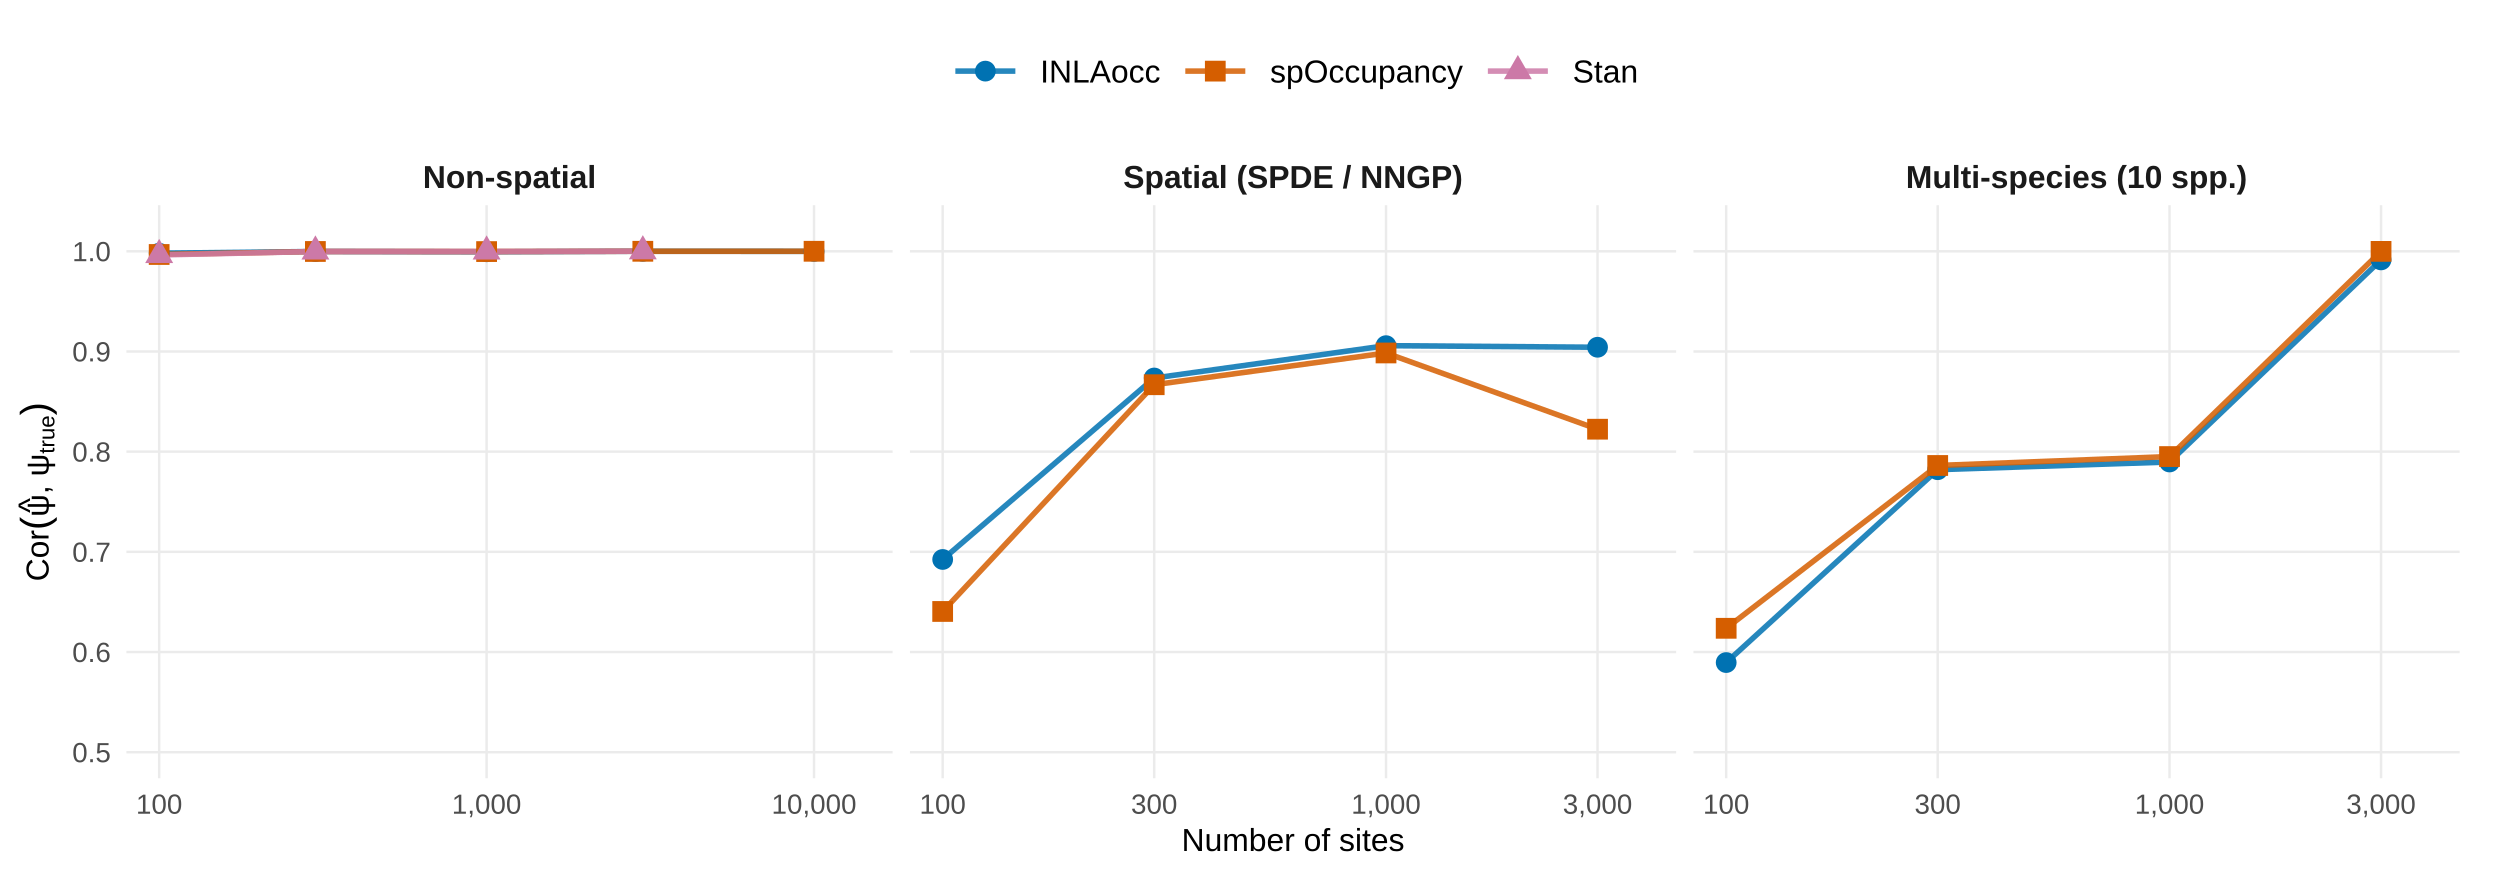
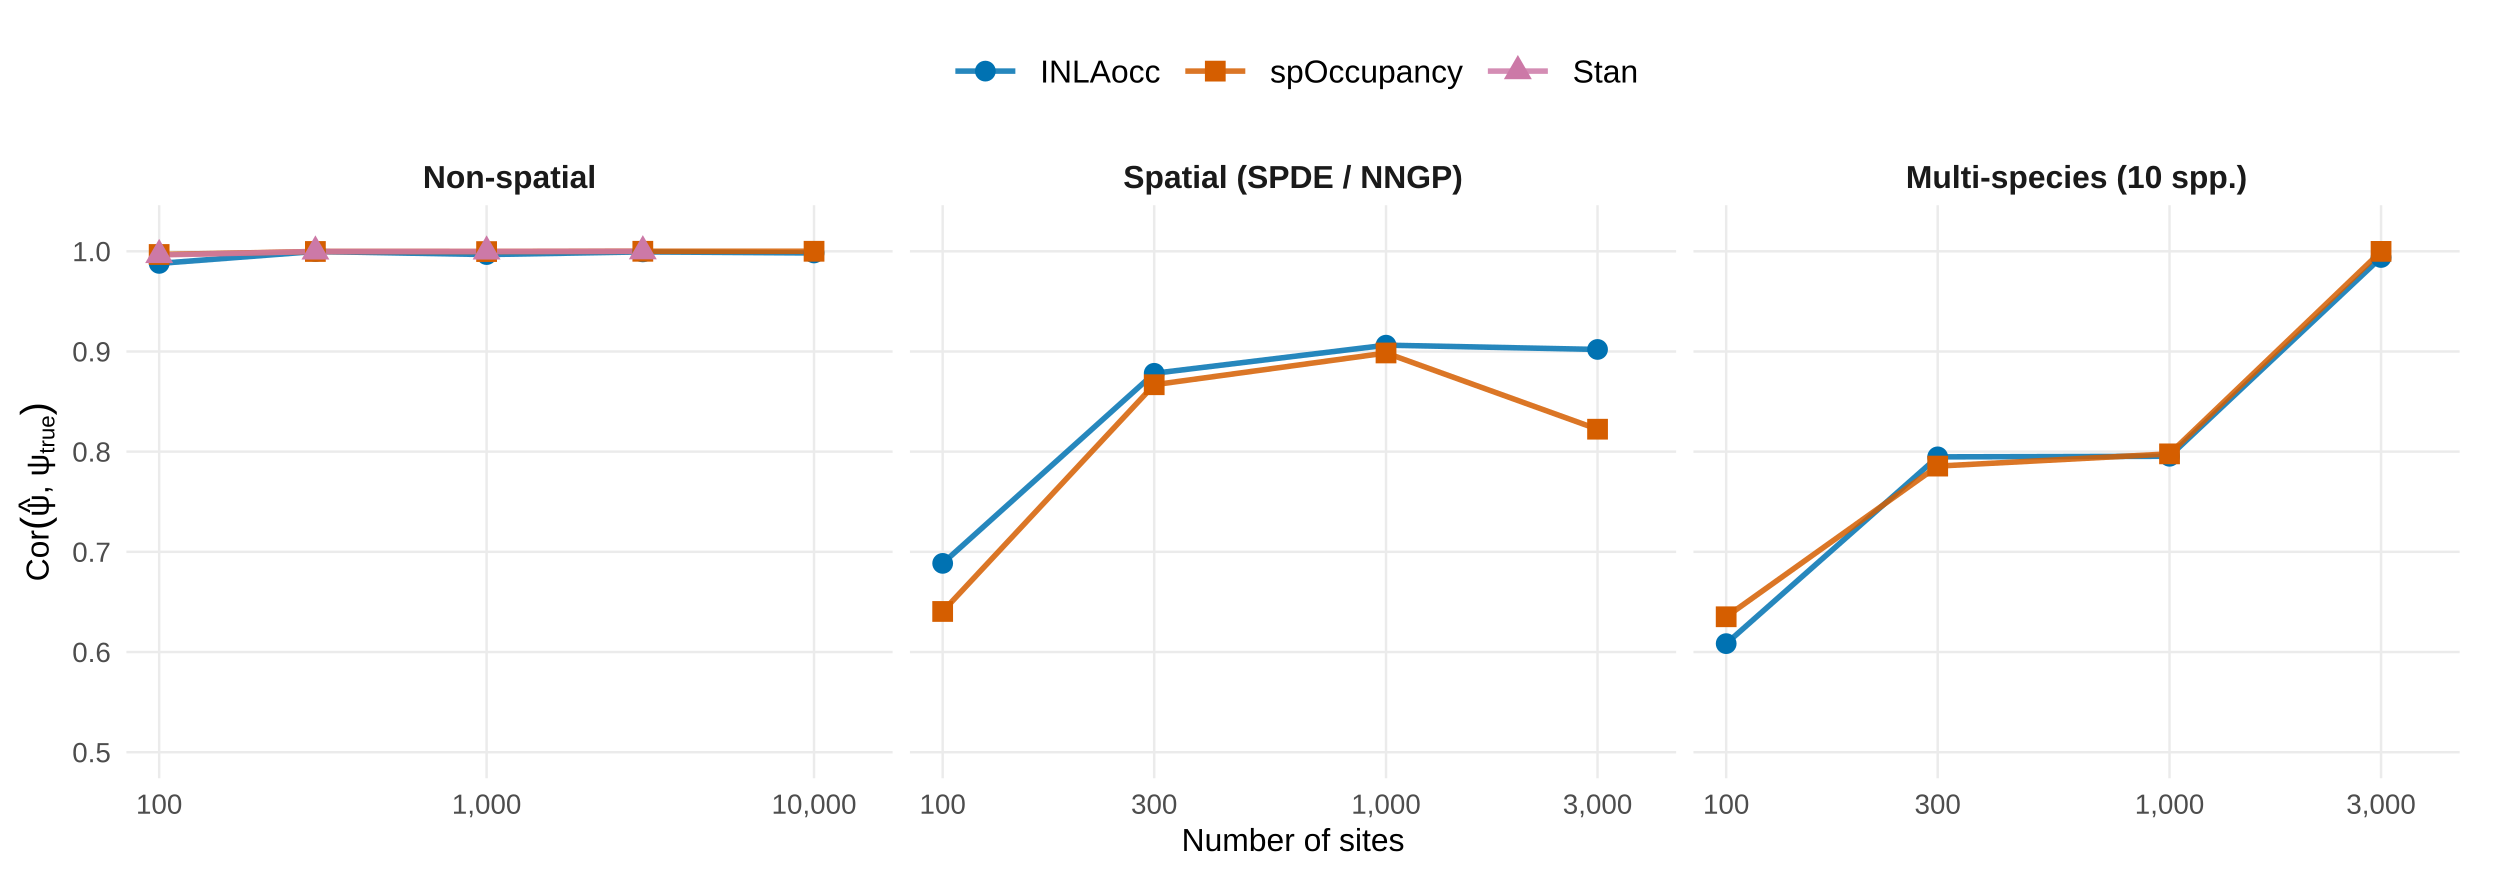
<svg xmlns="http://www.w3.org/2000/svg" width="864.00pt" height="302.40pt" viewBox="0 0 864.00 302.40">
  <g class="svglite">
    <defs>
      <style type="text/css">
    .svglite line, .svglite polyline, .svglite polygon, .svglite path, .svglite rect, .svglite circle {
      fill: none;
      stroke: #000000;
      stroke-linecap: round;
      stroke-linejoin: round;
      stroke-miterlimit: 10.00;
    }
    .svglite text {
      white-space: pre;
    }
    .svglite g.glyphgroup path {
      fill: inherit;
      stroke: none;
    }
  </style>
    </defs>
    <rect width="100%" height="100%" style="stroke: none; fill: #FFFFFF;" />
    <defs>
      <clipPath id="cpMC4wMHw4NjQuMDB8MC4wMHwzMDIuNDA=">
        <rect x="0.00" y="0.00" width="864.00" height="302.40" />
      </clipPath>
    </defs>
    <g clip-path="url(#cpMC4wMHw4NjQuMDB8MC4wMHwzMDIuNDA=)">
      <rect x="0.00" y="-0" width="864.00" height="302.40" style="stroke-width: 1.16; stroke: none; fill: #FFFFFF;" />
    </g>
    <defs>
      <clipPath id="cpNDMuNjl8MzA4LjQ5fDcwLjkxfDI2OC45Nw==">
        <rect x="43.69" y="70.91" width="264.80" height="198.06" />
      </clipPath>
    </defs>
    <g clip-path="url(#cpNDMuNjl8MzA4LjQ5fDcwLjkxfDI2OC45Nw==)">
      <rect x="43.69" y="70.91" width="264.80" height="198.06" style="stroke-width: 1.16; stroke: none; fill: #FFFFFF;" />
      <polyline points="43.69,259.97 308.49,259.97 " style="stroke-width: 0.85; stroke: #EBEBEB; stroke-linecap: butt;" />
      <polyline points="43.69,225.34 308.49,225.34 " style="stroke-width: 0.85; stroke: #EBEBEB; stroke-linecap: butt;" />
      <polyline points="43.69,190.72 308.49,190.72 " style="stroke-width: 0.85; stroke: #EBEBEB; stroke-linecap: butt;" />
      <polyline points="43.69,156.09 308.49,156.09 " style="stroke-width: 0.85; stroke: #EBEBEB; stroke-linecap: butt;" />
      <polyline points="43.69,121.47 308.49,121.47 " style="stroke-width: 0.85; stroke: #EBEBEB; stroke-linecap: butt;" />
      <polyline points="43.69,86.84 308.49,86.84 " style="stroke-width: 0.85; stroke: #EBEBEB; stroke-linecap: butt;" />
      <polyline points="55.01,268.97 55.01,70.91 " style="stroke-width: 0.85; stroke: #EBEBEB; stroke-linecap: butt;" />
      <polyline points="168.17,268.97 168.17,70.91 " style="stroke-width: 0.85; stroke: #EBEBEB; stroke-linecap: butt;" />
      <polyline points="281.33,268.97 281.33,70.91 " style="stroke-width: 0.85; stroke: #EBEBEB; stroke-linecap: butt;" />
-       <polyline points="55.01,87.50 109.00,86.91 168.17,87.01 222.16,86.84 281.33,86.87 " style="stroke-width: 1.92; stroke: #0072B2; stroke-opacity: 0.85; stroke-linecap: butt;" />
+       <polyline points="55.01,91.03 109.00,86.91 168.17,87.98 222.16,87.05 281.33,87.43 " style="stroke-width: 1.92; stroke: #0072B2; stroke-opacity: 0.85; stroke-linecap: butt;" />
      <polyline points="55.01,87.95 109.00,86.91 168.17,86.94 222.16,86.84 281.33,86.84 " style="stroke-width: 1.92; stroke: #D55E00; stroke-opacity: 0.85; stroke-linecap: butt;" />
      <polyline points="55.01,88.12 109.00,86.91 168.17,86.91 222.16,86.84 " style="stroke-width: 1.92; stroke: #CC79A7; stroke-opacity: 0.85; stroke-linecap: butt;" />
-       <circle cx="55.01" cy="87.50" r="3.59" style="stroke-width: 0.77; stroke: none; fill: #0072B2;" />
+       <circle cx="55.01" cy="91.03" r="3.59" style="stroke-width: 0.77; stroke: none; fill: #0072B2;" />
      <polygon points="51.42,91.54 58.59,91.54 58.59,84.36 51.42,84.36 " style="stroke-width: 0.77; stroke: none; fill: #D55E00;" />
      <polygon points="55.01,82.54 59.84,90.91 50.17,90.91 " style="stroke-width: 0.77; stroke: none; fill: #CC79A7;" />
      <circle cx="109.00" cy="86.91" r="3.59" style="stroke-width: 0.77; stroke: none; fill: #0072B2;" />
      <polygon points="105.41,90.50 112.59,90.50 112.59,83.32 105.41,83.32 " style="stroke-width: 0.77; stroke: none; fill: #D55E00;" />
      <polygon points="109.00,81.33 113.83,89.70 104.17,89.70 " style="stroke-width: 0.77; stroke: none; fill: #CC79A7;" />
-       <circle cx="168.17" cy="87.01" r="3.59" style="stroke-width: 0.77; stroke: none; fill: #0072B2;" />
+       <circle cx="168.17" cy="87.98" r="3.59" style="stroke-width: 0.77; stroke: none; fill: #0072B2;" />
      <polygon points="164.58,90.53 171.76,90.53 171.76,83.36 164.58,83.36 " style="stroke-width: 0.77; stroke: none; fill: #D55E00;" />
      <polygon points="168.17,81.33 173.00,89.70 163.34,89.70 " style="stroke-width: 0.77; stroke: none; fill: #CC79A7;" />
-       <circle cx="222.16" cy="86.84" r="3.59" style="stroke-width: 0.77; stroke: none; fill: #0072B2;" />
+       <circle cx="222.16" cy="87.05" r="3.59" style="stroke-width: 0.77; stroke: none; fill: #0072B2;" />
      <polygon points="218.57,90.43 225.75,90.43 225.75,83.25 218.57,83.25 " style="stroke-width: 0.77; stroke: none; fill: #D55E00;" />
      <polygon points="222.16,81.26 226.99,89.63 217.33,89.63 " style="stroke-width: 0.77; stroke: none; fill: #CC79A7;" />
-       <circle cx="281.33" cy="86.87" r="3.59" style="stroke-width: 0.77; stroke: none; fill: #0072B2;" />
+       <circle cx="281.33" cy="87.43" r="3.59" style="stroke-width: 0.77; stroke: none; fill: #0072B2;" />
      <polygon points="277.75,90.43 284.92,90.43 284.92,83.25 277.75,83.25 " style="stroke-width: 0.77; stroke: none; fill: #D55E00;" />
    </g>
    <g clip-path="url(#cpMC4wMHw4NjQuMDB8MC4wMHwzMDIuNDA=)">
</g>
    <defs>
      <clipPath id="cpMzE0LjQ3fDU3OS4yN3w3MC45MXwyNjguOTc=">
        <rect x="314.47" y="70.91" width="264.80" height="198.06" />
      </clipPath>
    </defs>
    <g clip-path="url(#cpMzE0LjQ3fDU3OS4yN3w3MC45MXwyNjguOTc=)">
      <rect x="314.47" y="70.91" width="264.80" height="198.06" style="stroke-width: 1.16; stroke: none; fill: #FFFFFF;" />
      <polyline points="314.47,259.97 579.27,259.97 " style="stroke-width: 0.85; stroke: #EBEBEB; stroke-linecap: butt;" />
      <polyline points="314.47,225.34 579.27,225.34 " style="stroke-width: 0.85; stroke: #EBEBEB; stroke-linecap: butt;" />
      <polyline points="314.47,190.72 579.27,190.72 " style="stroke-width: 0.85; stroke: #EBEBEB; stroke-linecap: butt;" />
      <polyline points="314.47,156.09 579.27,156.09 " style="stroke-width: 0.85; stroke: #EBEBEB; stroke-linecap: butt;" />
      <polyline points="314.47,121.47 579.27,121.47 " style="stroke-width: 0.85; stroke: #EBEBEB; stroke-linecap: butt;" />
      <polyline points="314.47,86.84 579.27,86.84 " style="stroke-width: 0.85; stroke: #EBEBEB; stroke-linecap: butt;" />
      <polyline points="325.79,268.97 325.79,70.91 " style="stroke-width: 0.85; stroke: #EBEBEB; stroke-linecap: butt;" />
      <polyline points="398.89,268.97 398.89,70.91 " style="stroke-width: 0.85; stroke: #EBEBEB; stroke-linecap: butt;" />
      <polyline points="479.01,268.97 479.01,70.91 " style="stroke-width: 0.85; stroke: #EBEBEB; stroke-linecap: butt;" />
      <polyline points="552.11,268.97 552.11,70.91 " style="stroke-width: 0.85; stroke: #EBEBEB; stroke-linecap: butt;" />
-       <polyline points="325.79,193.35 398.89,130.64 479.01,119.46 552.11,120.01 " style="stroke-width: 1.92; stroke: #0072B2; stroke-opacity: 0.85; stroke-linecap: butt;" />
+       <polyline points="325.79,194.70 398.89,129.01 479.01,119.29 552.11,120.77 " style="stroke-width: 1.92; stroke: #0072B2; stroke-opacity: 0.85; stroke-linecap: butt;" />
      <polyline points="325.79,211.32 398.89,132.96 479.01,121.99 552.11,148.34 " style="stroke-width: 1.92; stroke: #D55E00; stroke-opacity: 0.85; stroke-linecap: butt;" />
-       <circle cx="325.79" cy="193.35" r="3.59" style="stroke-width: 0.77; stroke: none; fill: #0072B2;" />
+       <circle cx="325.79" cy="194.70" r="3.59" style="stroke-width: 0.77; stroke: none; fill: #0072B2;" />
      <polygon points="322.20,214.91 329.37,214.91 329.37,207.73 322.20,207.73 " style="stroke-width: 0.77; stroke: none; fill: #D55E00;" />
-       <circle cx="398.89" cy="130.64" r="3.59" style="stroke-width: 0.77; stroke: none; fill: #0072B2;" />
+       <circle cx="398.89" cy="129.01" r="3.59" style="stroke-width: 0.77; stroke: none; fill: #0072B2;" />
      <polygon points="395.30,136.55 402.48,136.55 402.48,129.37 395.30,129.37 " style="stroke-width: 0.77; stroke: none; fill: #D55E00;" />
-       <circle cx="479.01" cy="119.46" r="3.59" style="stroke-width: 0.77; stroke: none; fill: #0072B2;" />
+       <circle cx="479.01" cy="119.29" r="3.59" style="stroke-width: 0.77; stroke: none; fill: #0072B2;" />
      <polygon points="475.42,125.57 482.60,125.57 482.60,118.40 475.42,118.40 " style="stroke-width: 0.77; stroke: none; fill: #D55E00;" />
-       <circle cx="552.11" cy="120.01" r="3.59" style="stroke-width: 0.77; stroke: none; fill: #0072B2;" />
+       <circle cx="552.11" cy="120.77" r="3.59" style="stroke-width: 0.77; stroke: none; fill: #0072B2;" />
      <polygon points="548.53,151.92 555.70,151.92 555.70,144.75 548.53,144.75 " style="stroke-width: 0.77; stroke: none; fill: #D55E00;" />
    </g>
    <g clip-path="url(#cpMC4wMHw4NjQuMDB8MC4wMHwzMDIuNDA=)">
</g>
    <defs>
      <clipPath id="cpNTg1LjI1fDg1MC4wNXw3MC45MXwyNjguOTc=">
        <rect x="585.25" y="70.91" width="264.80" height="198.06" />
      </clipPath>
    </defs>
    <g clip-path="url(#cpNTg1LjI1fDg1MC4wNXw3MC45MXwyNjguOTc=)">
      <rect x="585.25" y="70.91" width="264.80" height="198.06" style="stroke-width: 1.16; stroke: none; fill: #FFFFFF;" />
      <polyline points="585.25,259.97 850.05,259.97 " style="stroke-width: 0.85; stroke: #EBEBEB; stroke-linecap: butt;" />
      <polyline points="585.25,225.34 850.05,225.34 " style="stroke-width: 0.85; stroke: #EBEBEB; stroke-linecap: butt;" />
      <polyline points="585.25,190.72 850.05,190.72 " style="stroke-width: 0.85; stroke: #EBEBEB; stroke-linecap: butt;" />
      <polyline points="585.25,156.09 850.05,156.09 " style="stroke-width: 0.85; stroke: #EBEBEB; stroke-linecap: butt;" />
      <polyline points="585.25,121.47 850.05,121.47 " style="stroke-width: 0.85; stroke: #EBEBEB; stroke-linecap: butt;" />
      <polyline points="585.25,86.84 850.05,86.84 " style="stroke-width: 0.85; stroke: #EBEBEB; stroke-linecap: butt;" />
      <polyline points="596.57,268.97 596.57,70.91 " style="stroke-width: 0.85; stroke: #EBEBEB; stroke-linecap: butt;" />
      <polyline points="669.67,268.97 669.67,70.91 " style="stroke-width: 0.85; stroke: #EBEBEB; stroke-linecap: butt;" />
      <polyline points="749.79,268.97 749.79,70.91 " style="stroke-width: 0.85; stroke: #EBEBEB; stroke-linecap: butt;" />
      <polyline points="822.89,268.97 822.89,70.91 " style="stroke-width: 0.85; stroke: #EBEBEB; stroke-linecap: butt;" />
-       <polyline points="596.57,228.98 669.67,162.33 749.79,159.66 822.89,89.82 " style="stroke-width: 1.92; stroke: #0072B2; stroke-opacity: 0.85; stroke-linecap: butt;" />
-       <polyline points="596.57,217.14 669.67,160.87 749.79,157.79 822.89,86.87 " style="stroke-width: 1.92; stroke: #D55E00; stroke-opacity: 0.85; stroke-linecap: butt;" />
-       <circle cx="596.57" cy="228.98" r="3.59" style="stroke-width: 0.77; stroke: none; fill: #0072B2;" />
-       <polygon points="592.98,220.73 600.15,220.73 600.15,213.55 592.98,213.55 " style="stroke-width: 0.77; stroke: none; fill: #D55E00;" />
-       <circle cx="669.67" cy="162.33" r="3.59" style="stroke-width: 0.77; stroke: none; fill: #0072B2;" />
-       <polygon points="666.08,164.46 673.26,164.46 673.26,157.28 666.08,157.28 " style="stroke-width: 0.77; stroke: none; fill: #D55E00;" />
-       <circle cx="749.79" cy="159.66" r="3.59" style="stroke-width: 0.77; stroke: none; fill: #0072B2;" />
-       <polygon points="746.20,161.38 753.38,161.38 753.38,154.20 746.20,154.20 " style="stroke-width: 0.77; stroke: none; fill: #D55E00;" />
-       <circle cx="822.89" cy="89.82" r="3.59" style="stroke-width: 0.77; stroke: none; fill: #0072B2;" />
+       <polyline points="596.57,222.44 669.67,157.89 749.79,157.69 822.89,88.99 " style="stroke-width: 1.92; stroke: #0072B2; stroke-opacity: 0.85; stroke-linecap: butt;" />
+       <polyline points="596.57,213.16 669.67,161.08 749.79,156.85 822.89,86.87 " style="stroke-width: 1.92; stroke: #D55E00; stroke-opacity: 0.85; stroke-linecap: butt;" />
+       <circle cx="596.57" cy="222.44" r="3.59" style="stroke-width: 0.77; stroke: none; fill: #0072B2;" />
+       <polygon points="592.98,216.74 600.15,216.74 600.15,209.57 592.98,209.57 " style="stroke-width: 0.77; stroke: none; fill: #D55E00;" />
+       <circle cx="669.67" cy="157.89" r="3.59" style="stroke-width: 0.77; stroke: none; fill: #0072B2;" />
+       <polygon points="666.08,164.67 673.26,164.67 673.26,157.49 666.08,157.49 " style="stroke-width: 0.77; stroke: none; fill: #D55E00;" />
+       <circle cx="749.79" cy="157.69" r="3.59" style="stroke-width: 0.77; stroke: none; fill: #0072B2;" />
+       <polygon points="746.20,160.44 753.38,160.44 753.38,153.27 746.20,153.27 " style="stroke-width: 0.77; stroke: none; fill: #D55E00;" />
+       <circle cx="822.89" cy="88.99" r="3.59" style="stroke-width: 0.77; stroke: none; fill: #0072B2;" />
      <polygon points="819.31,90.46 826.48,90.46 826.48,83.29 819.31,83.29 " style="stroke-width: 0.77; stroke: none; fill: #D55E00;" />
    </g>
    <g clip-path="url(#cpMC4wMHw4NjQuMDB8MC4wMHwzMDIuNDA=)">
</g>
    <defs>
      <clipPath id="cpNDMuNjl8MzA4LjQ5fDUxLjE1fDcwLjkx">
        <rect x="43.69" y="51.15" width="264.80" height="19.76" />
      </clipPath>
    </defs>
    <g clip-path="url(#cpNDMuNjl8MzA4LjQ5fDUxLjE1fDcwLjkx)">
      <text x="176.09" y="64.97" text-anchor="middle" style="font-size: 11.00px; font-weight: bold;fill: #1A1A1A; font-family: &quot;Arial&quot;;" textLength="59.91px" lengthAdjust="spacingAndGlyphs">Non-spatial</text>
    </g>
    <g clip-path="url(#cpMC4wMHw4NjQuMDB8MC4wMHwzMDIuNDA=)">
</g>
    <defs>
      <clipPath id="cpMzE0LjQ3fDU3OS4yN3w1MS4xNXw3MC45MQ==">
        <rect x="314.47" y="51.15" width="264.80" height="19.76" />
      </clipPath>
    </defs>
    <g clip-path="url(#cpMzE0LjQ3fDU3OS4yN3w1MS4xNXw3MC45MQ==)">
      <text x="446.87" y="64.97" text-anchor="middle" style="font-size: 11.00px; font-weight: bold;fill: #1A1A1A; font-family: &quot;Arial&quot;;" textLength="117.41px" lengthAdjust="spacingAndGlyphs">Spatial (SPDE / NNGP)</text>
    </g>
    <g clip-path="url(#cpMC4wMHw4NjQuMDB8MC4wMHwzMDIuNDA=)">
</g>
    <defs>
      <clipPath id="cpNTg1LjI1fDg1MC4wNXw1MS4xNXw3MC45MQ==">
        <rect x="585.25" y="51.15" width="264.80" height="19.76" />
      </clipPath>
    </defs>
    <g clip-path="url(#cpNTg1LjI1fDg1MC4wNXw1MS4xNXw3MC45MQ==)">
      <text x="717.65" y="64.97" text-anchor="middle" style="font-size: 11.00px; font-weight: bold;fill: #1A1A1A; font-family: &quot;Arial&quot;;" textLength="118.03px" lengthAdjust="spacingAndGlyphs">Multi-species (10 spp.)</text>
    </g>
    <g clip-path="url(#cpMC4wMHw4NjQuMDB8MC4wMHwzMDIuNDA=)">
      <text x="55.01" y="281.22" text-anchor="middle" style="font-size: 9.60px;fill: #4D4D4D; font-family: &quot;Arial&quot;;" textLength="15.98px" lengthAdjust="spacingAndGlyphs">100</text>
      <text x="168.17" y="281.22" text-anchor="middle" style="font-size: 9.60px;fill: #4D4D4D; font-family: &quot;Arial&quot;;" textLength="23.98px" lengthAdjust="spacingAndGlyphs">1,000</text>
      <text x="281.33" y="281.22" text-anchor="middle" style="font-size: 9.60px;fill: #4D4D4D; font-family: &quot;Arial&quot;;" textLength="29.31px" lengthAdjust="spacingAndGlyphs">10,000</text>
      <text x="325.79" y="281.22" text-anchor="middle" style="font-size: 9.60px;fill: #4D4D4D; font-family: &quot;Arial&quot;;" textLength="15.98px" lengthAdjust="spacingAndGlyphs">100</text>
      <text x="398.89" y="281.22" text-anchor="middle" style="font-size: 9.60px;fill: #4D4D4D; font-family: &quot;Arial&quot;;" textLength="15.98px" lengthAdjust="spacingAndGlyphs">300</text>
      <text x="479.01" y="281.22" text-anchor="middle" style="font-size: 9.60px;fill: #4D4D4D; font-family: &quot;Arial&quot;;" textLength="23.98px" lengthAdjust="spacingAndGlyphs">1,000</text>
      <text x="552.11" y="281.22" text-anchor="middle" style="font-size: 9.60px;fill: #4D4D4D; font-family: &quot;Arial&quot;;" textLength="23.98px" lengthAdjust="spacingAndGlyphs">3,000</text>
      <text x="596.57" y="281.22" text-anchor="middle" style="font-size: 9.60px;fill: #4D4D4D; font-family: &quot;Arial&quot;;" textLength="15.98px" lengthAdjust="spacingAndGlyphs">100</text>
      <text x="669.67" y="281.22" text-anchor="middle" style="font-size: 9.60px;fill: #4D4D4D; font-family: &quot;Arial&quot;;" textLength="15.98px" lengthAdjust="spacingAndGlyphs">300</text>
      <text x="749.79" y="281.22" text-anchor="middle" style="font-size: 9.60px;fill: #4D4D4D; font-family: &quot;Arial&quot;;" textLength="23.98px" lengthAdjust="spacingAndGlyphs">1,000</text>
      <text x="822.89" y="281.22" text-anchor="middle" style="font-size: 9.60px;fill: #4D4D4D; font-family: &quot;Arial&quot;;" textLength="23.98px" lengthAdjust="spacingAndGlyphs">3,000</text>
      <text x="38.31" y="263.41" text-anchor="end" style="font-size: 9.60px;fill: #4D4D4D; font-family: &quot;Arial&quot;;" textLength="13.33px" lengthAdjust="spacingAndGlyphs">0.5</text>
      <text x="38.31" y="228.78" text-anchor="end" style="font-size: 9.60px;fill: #4D4D4D; font-family: &quot;Arial&quot;;" textLength="13.33px" lengthAdjust="spacingAndGlyphs">0.6</text>
      <text x="38.31" y="194.15" text-anchor="end" style="font-size: 9.60px;fill: #4D4D4D; font-family: &quot;Arial&quot;;" textLength="13.33px" lengthAdjust="spacingAndGlyphs">0.7</text>
      <text x="38.31" y="159.53" text-anchor="end" style="font-size: 9.60px;fill: #4D4D4D; font-family: &quot;Arial&quot;;" textLength="13.33px" lengthAdjust="spacingAndGlyphs">0.8</text>
      <text x="38.31" y="124.90" text-anchor="end" style="font-size: 9.60px;fill: #4D4D4D; font-family: &quot;Arial&quot;;" textLength="13.33px" lengthAdjust="spacingAndGlyphs">0.9</text>
      <text x="38.31" y="90.27" text-anchor="end" style="font-size: 9.60px;fill: #4D4D4D; font-family: &quot;Arial&quot;;" textLength="13.33px" lengthAdjust="spacingAndGlyphs">1.0</text>
      <text x="446.87" y="294.10" text-anchor="middle" style="font-size: 11.00px; font-family: &quot;Arial&quot;;" textLength="77.06px" lengthAdjust="spacingAndGlyphs">Number of sites</text>
      <text transform="translate(16.78,200.91) rotate(-90)" style="font-size: 11.00px; font-family: &quot;Arial&quot;;" textLength="17.72px" lengthAdjust="spacingAndGlyphs">Cor</text>
      <text transform="translate(16.78,183.19) rotate(-90)" style="font-size: 13.75px; font-family: &quot;Arial&quot;;" textLength="4.58px" lengthAdjust="spacingAndGlyphs">(</text>
      <text transform="translate(16.78,178.61) rotate(-90)" style="font-size: 11.00px; font-family: &quot;Arial&quot;;" textLength="7.84px" lengthAdjust="spacingAndGlyphs">ψ</text>
      <text transform="translate(13.98,177.27) rotate(-90)" style="font-size: 11.00px; font-family: &quot;Arial&quot;;" textLength="5.16px" lengthAdjust="spacingAndGlyphs">^</text>
      <text transform="translate(16.78,170.77) rotate(-90)" style="font-size: 11.00px; font-family: &quot;Arial&quot;;" textLength="3.06px" lengthAdjust="spacingAndGlyphs">,</text>
      <text transform="translate(16.78,167.71) rotate(-90)" style="font-size: 11.00px; font-family: &quot;Arial&quot;;" textLength="3.06px" lengthAdjust="spacingAndGlyphs"> </text>
      <text transform="translate(16.78,164.65) rotate(-90)" style="font-size: 11.00px; font-family: &quot;Arial&quot;;" textLength="7.84px" lengthAdjust="spacingAndGlyphs">ψ</text>
      <text transform="translate(18.78,156.81) rotate(-90)" style="font-size: 7.70px; font-family: &quot;Arial&quot;;" textLength="2.14px" lengthAdjust="spacingAndGlyphs">t</text>
      <text transform="translate(18.78,154.67) rotate(-90)" style="font-size: 7.70px; font-family: &quot;Arial&quot;;" textLength="2.56px" lengthAdjust="spacingAndGlyphs">r</text>
      <text transform="translate(18.78,152.11) rotate(-90)" style="font-size: 7.70px; font-family: &quot;Arial&quot;;" textLength="4.28px" lengthAdjust="spacingAndGlyphs">u</text>
      <text transform="translate(18.78,147.83) rotate(-90)" style="font-size: 7.70px; font-family: &quot;Arial&quot;;" textLength="4.28px" lengthAdjust="spacingAndGlyphs">e</text>
      <text transform="translate(16.78,143.56) rotate(-90)" style="font-size: 13.75px; font-family: &quot;Arial&quot;;" textLength="4.58px" lengthAdjust="spacingAndGlyphs">)</text>
      <line x1="330.17" y1="24.58" x2="350.91" y2="24.58" style="stroke-width: 1.92; stroke: #0072B2; stroke-opacity: 0.85; stroke-linecap: butt;" />
      <circle cx="340.54" cy="24.58" r="3.59" style="stroke-width: 0.77; stroke: none; fill: #0072B2;" />
      <line x1="409.64" y1="24.58" x2="430.38" y2="24.58" style="stroke-width: 1.92; stroke: #D55E00; stroke-opacity: 0.85; stroke-linecap: butt;" />
      <polygon points="416.42,28.17 423.59,28.17 423.59,20.99 416.42,20.99 " style="stroke-width: 0.77; stroke: none; fill: #D55E00;" />
      <line x1="514.20" y1="24.58" x2="534.94" y2="24.58" style="stroke-width: 1.92; stroke: #CC79A7; stroke-opacity: 0.85; stroke-linecap: butt;" />
      <polygon points="524.57,19.00 529.40,27.37 519.74,27.37 " style="stroke-width: 0.77; stroke: none; fill: #CC79A7;" />
      <text x="359.48" y="28.52" style="font-size: 11.00px; font-family: &quot;Arial&quot;;" textLength="41.59px" lengthAdjust="spacingAndGlyphs">INLAocc</text>
      <text x="438.94" y="28.52" style="font-size: 11.00px; font-family: &quot;Arial&quot;;" textLength="66.69px" lengthAdjust="spacingAndGlyphs">spOccupancy</text>
      <text x="543.51" y="28.52" style="font-size: 11.00px; font-family: &quot;Arial&quot;;" textLength="22.66px" lengthAdjust="spacingAndGlyphs">Stan</text>
    </g>
  </g>
</svg>
